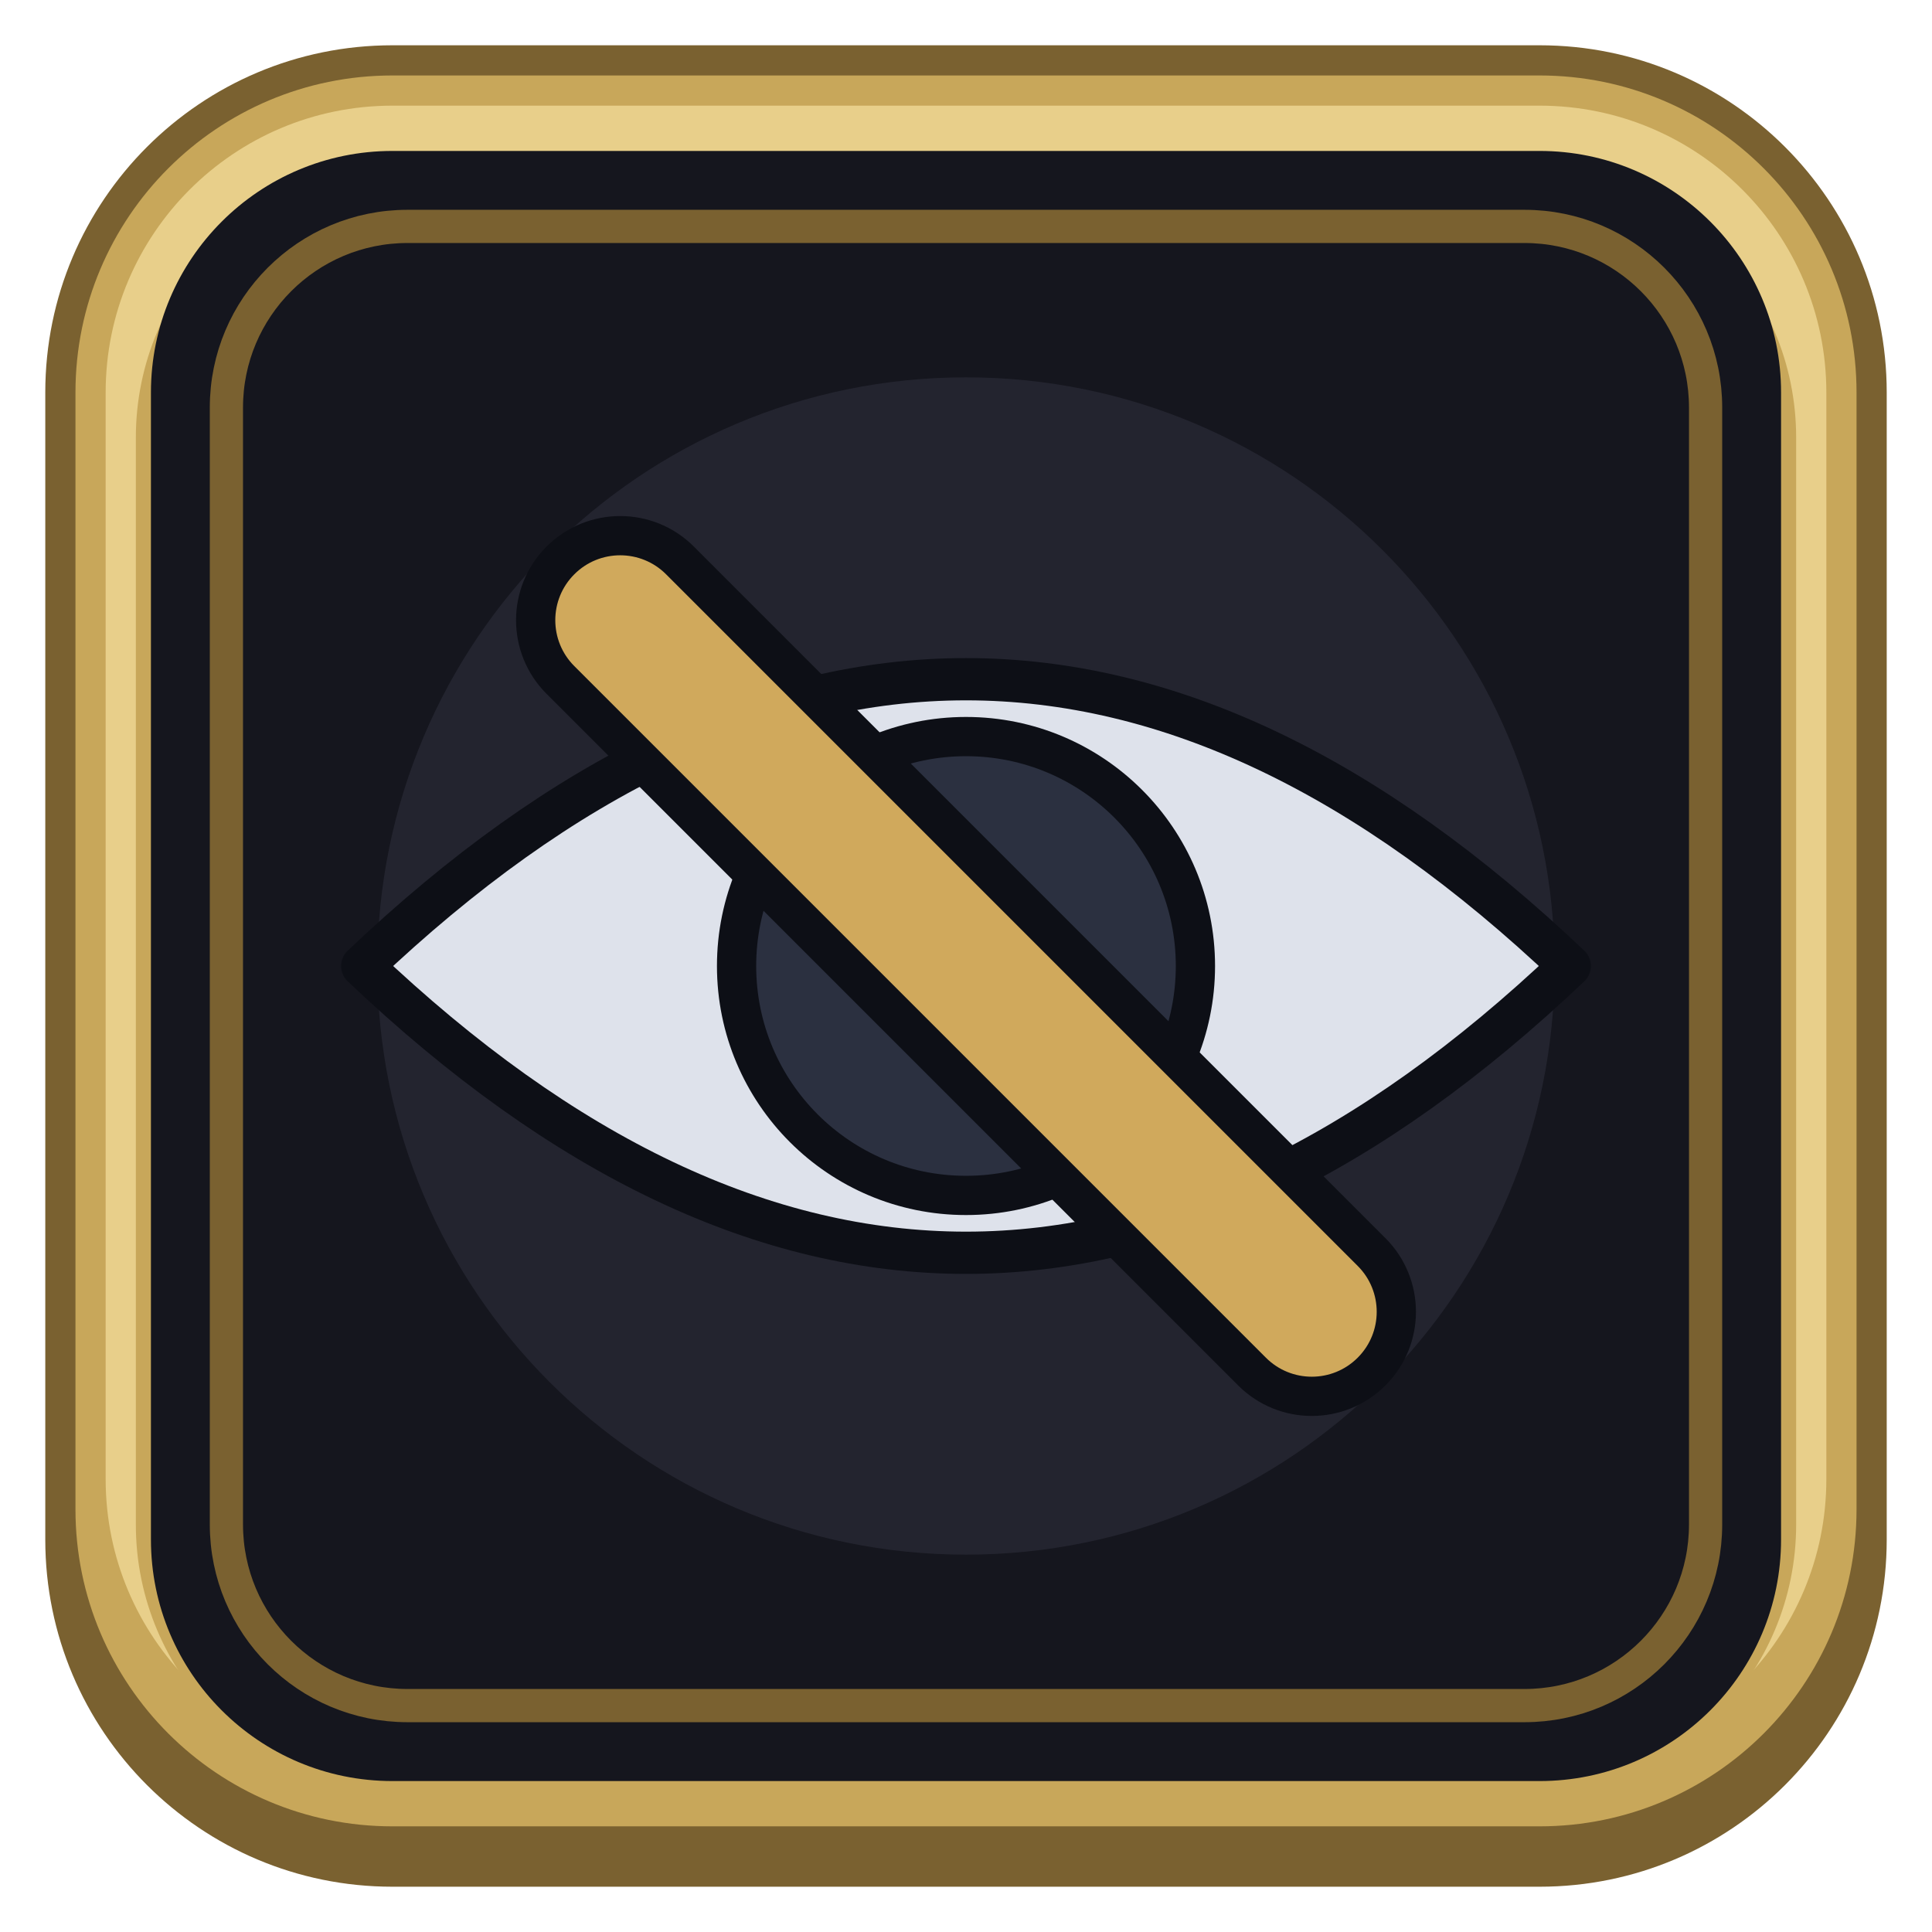
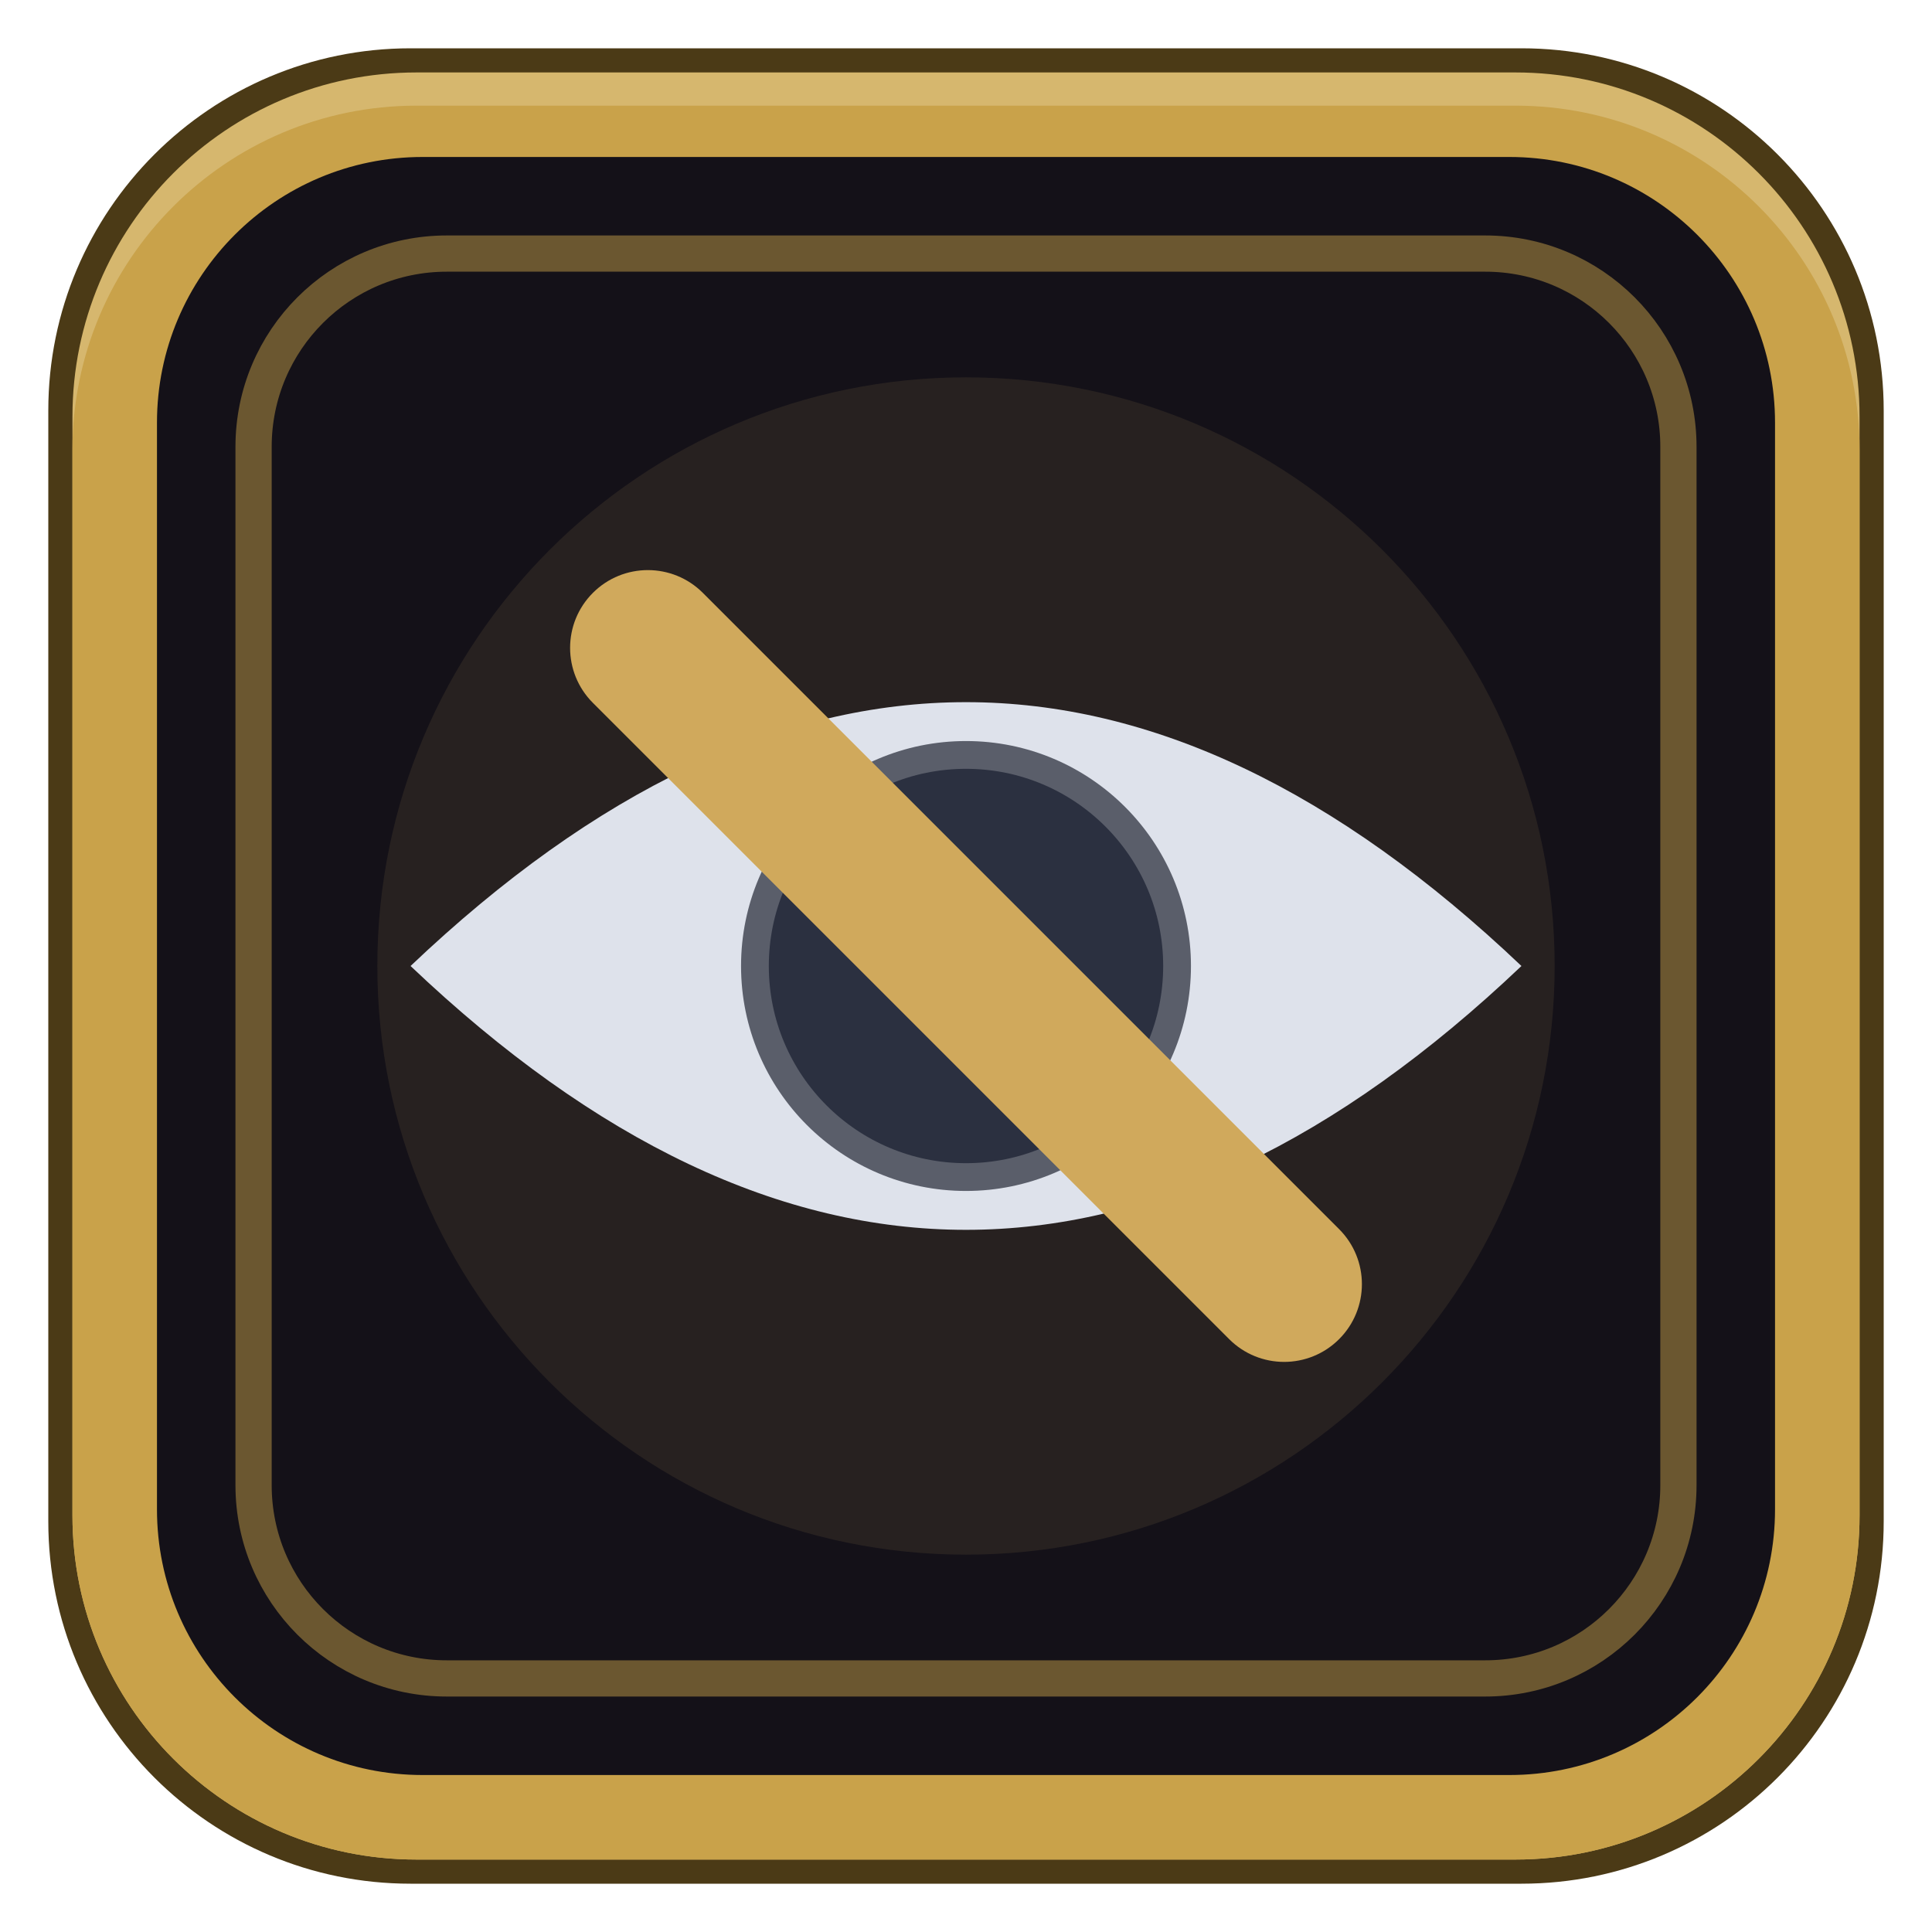
<svg xmlns="http://www.w3.org/2000/svg" width="64" height="64" viewBox="0 0 64 64">
-   <rect x="1.5" y="1.5" width="61.0" height="61.0" rx="11.5" fill="#7a6130" />
-   <rect x="2.5" y="2.5" width="59.0" height="58.0" rx="10.5" fill="#c8a75a" />
-   <rect x="3.5" y="3.5" width="57.0" height="55.0" rx="9.5" fill="#e8cf8a" />
-   <rect x="4.5" y="5.5" width="55.0" height="54.0" rx="9.0" fill="#c8a75a" />
-   <rect x="5.0" y="5.0" width="54.0" height="54.0" rx="8.0" fill="#15161e" />
-   <rect x="7.5" y="7.5" width="49.0" height="49.0" rx="6.0" fill="none" stroke="#7a6130" stroke-width="1.1" stroke-linejoin="round" />
-   <circle cx="32.0" cy="32.0" r="19.5" fill="#23242f" />
-   <path d="M12 32 Q32 13 52 32 Q32 51 12 32z" fill="#dee2eb" stroke="#0d0f16" stroke-width="1.4" stroke-linejoin="round" />
-   <circle cx="32.0" cy="32.0" r="7.6" fill="#2b3040" stroke="#0d0f16" stroke-width="1.3" stroke-linejoin="round" />
-   <circle cx="29.6" cy="29.6" r="2.4" fill="#dee2eb" />
-   <g transform="translate(32.0 32.0) rotate(-45.0)">
-     <rect x="-2.8" y="-19.0" width="5.6" height="38.0" rx="2.8" fill="#d0a95c" stroke="#0d0f16" stroke-width="1.3" stroke-linejoin="round" />
+   <rect x="1.6" y="1.6" width="60.8" height="60.8" rx="12.0" fill="#4b3a16" />
+   <rect x="2.4" y="2.4" width="59.2" height="59.2" rx="11.4" fill="#d6b76e" />
+   <rect x="2.4" y="3.5" width="59.2" height="58.1" rx="11.4" fill="#c9a24a" />
+   <rect x="5.2" y="5.2" width="53.6" height="53.6" rx="8.8" fill="#141118" />
+   <rect x="8.4" y="8.4" width="47.2" height="47.2" rx="6.4" fill="none" stroke="#6b5730" stroke-width="1.2" stroke-linejoin="round" />
+   <circle cx="32.0" cy="32.0" r="19.5" fill="#272120" />
+   <g transform="translate(32 32) scale(0.92) translate(-32 -32)">
+     <path d="M12 32 Q32 13 52 32 Q32 51 12 32z" fill="#dee2eb" />
+     <circle cx="32.0" cy="32.0" r="7.6" fill="#2b3040" stroke="#5a5e6a" stroke-width="1.0" stroke-linejoin="round" />
+     <circle cx="29.6" cy="29.6" r="2.4" fill="#dee2eb" />
+     <g transform="translate(32.0 32.0) rotate(-45.0)">
+       <rect x="-2.8" y="-19.0" width="5.6" height="38.0" rx="2.8" fill="#d0a95c" />
+     </g>
  </g>
</svg>
